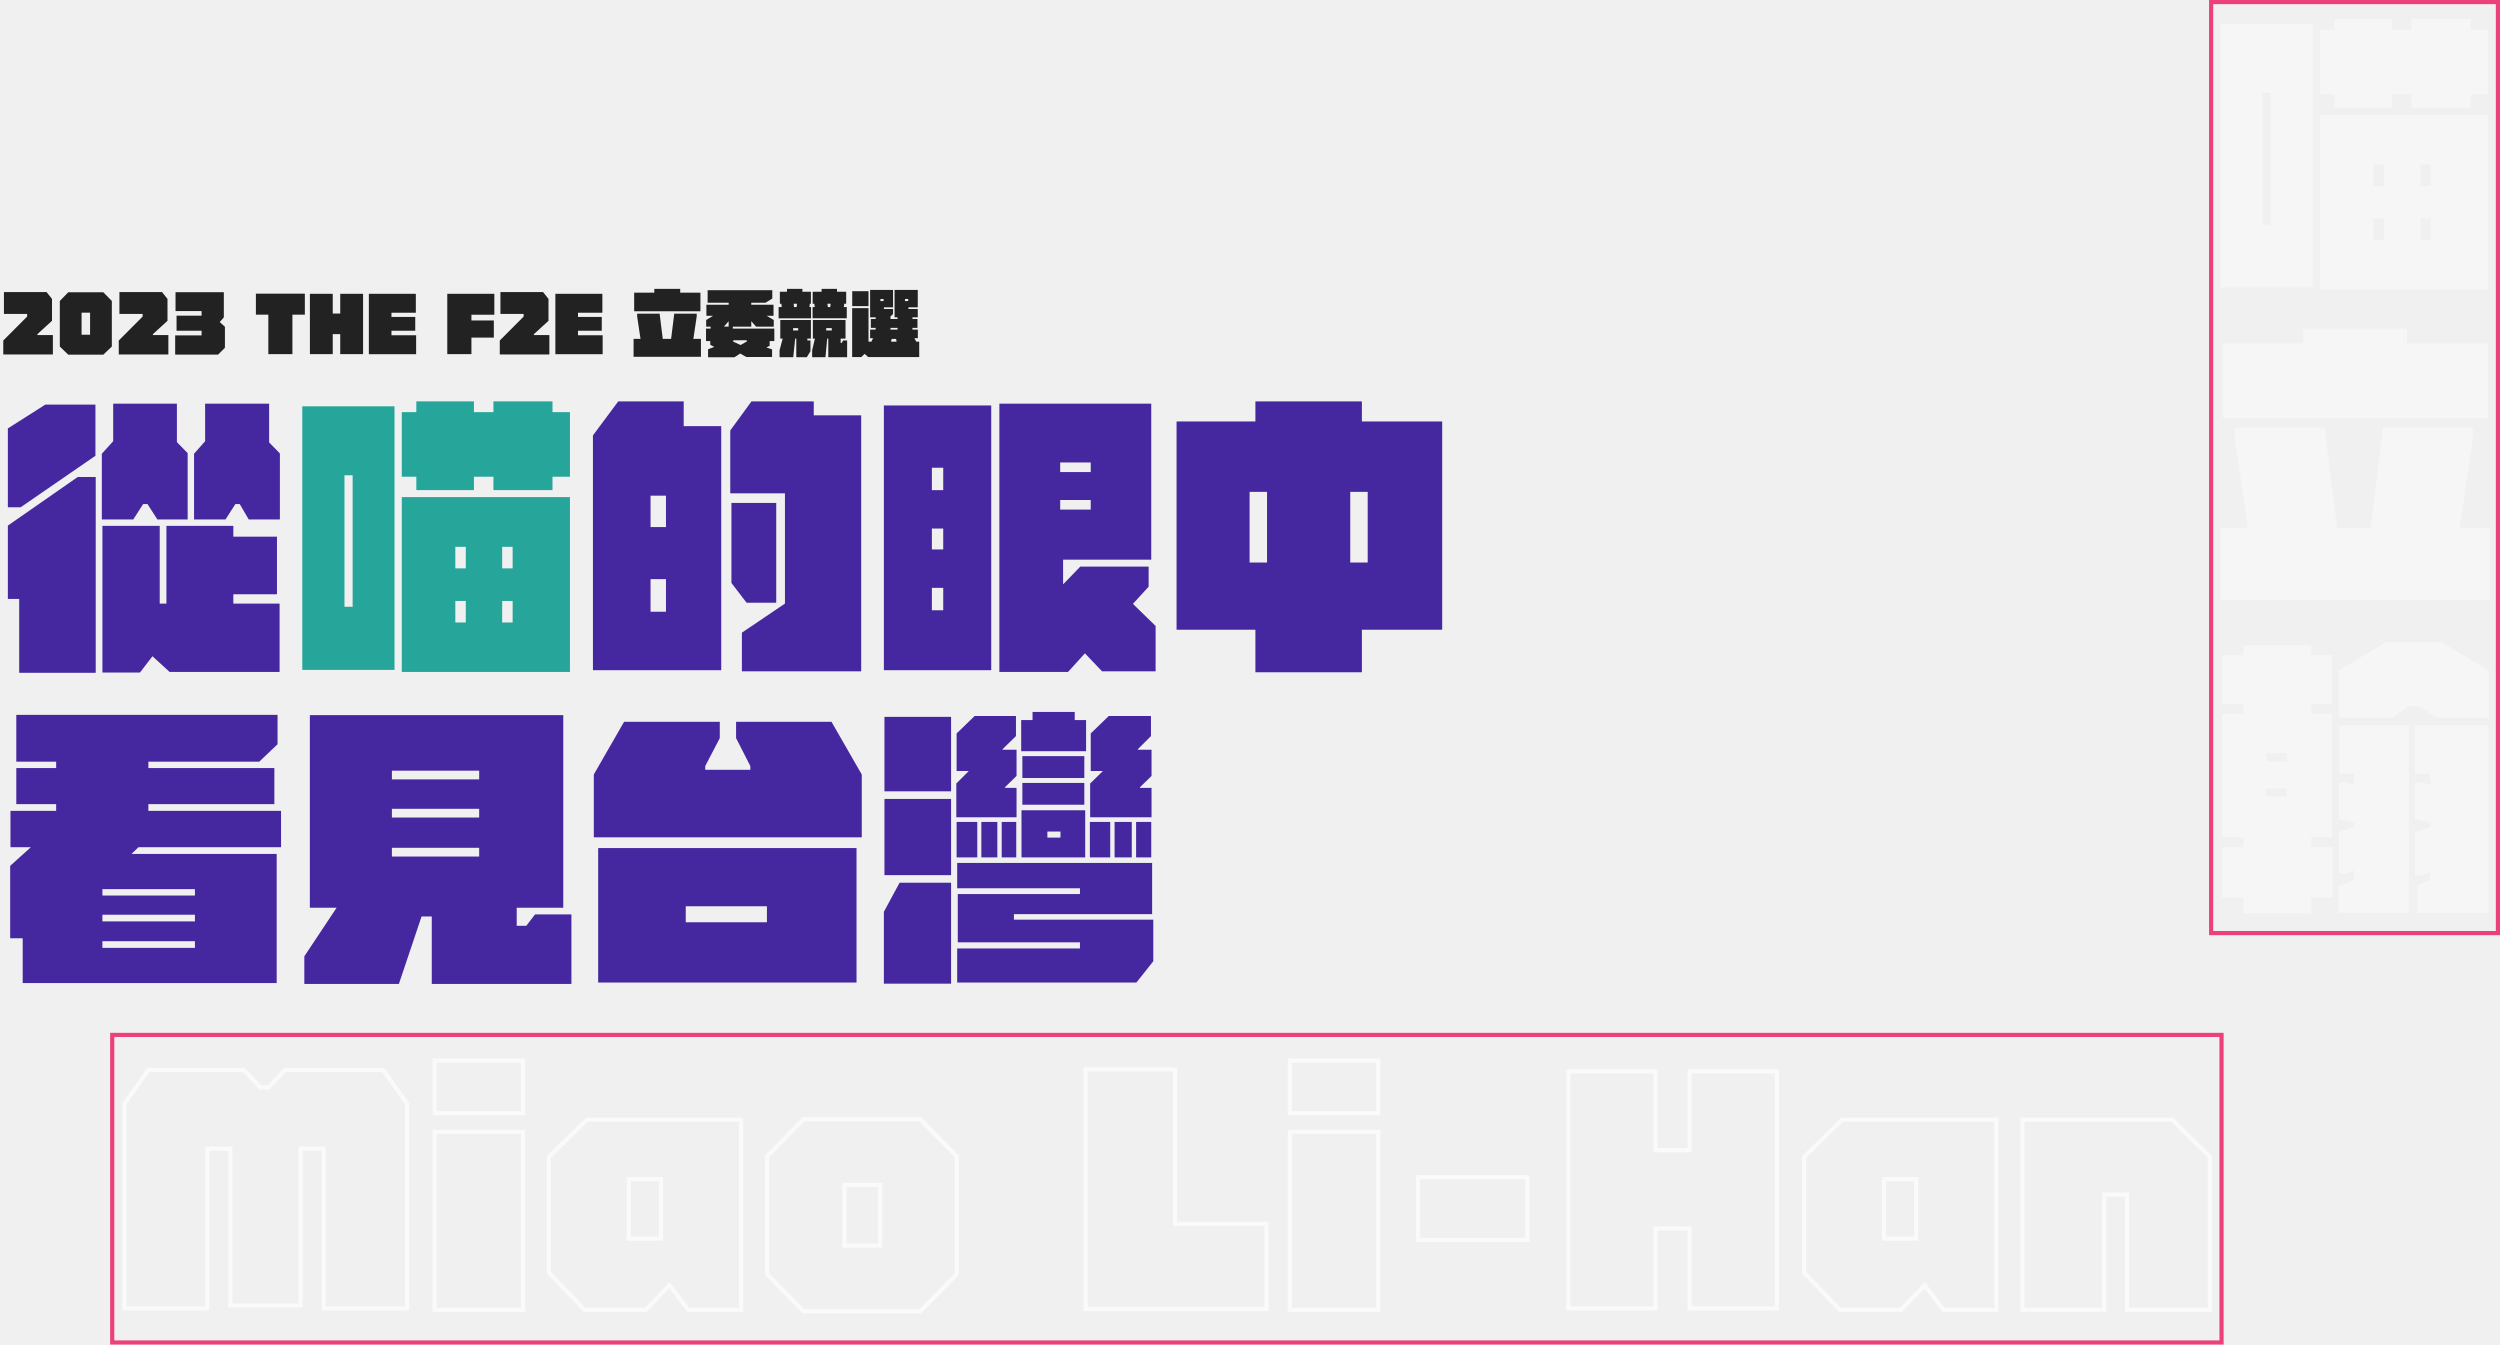
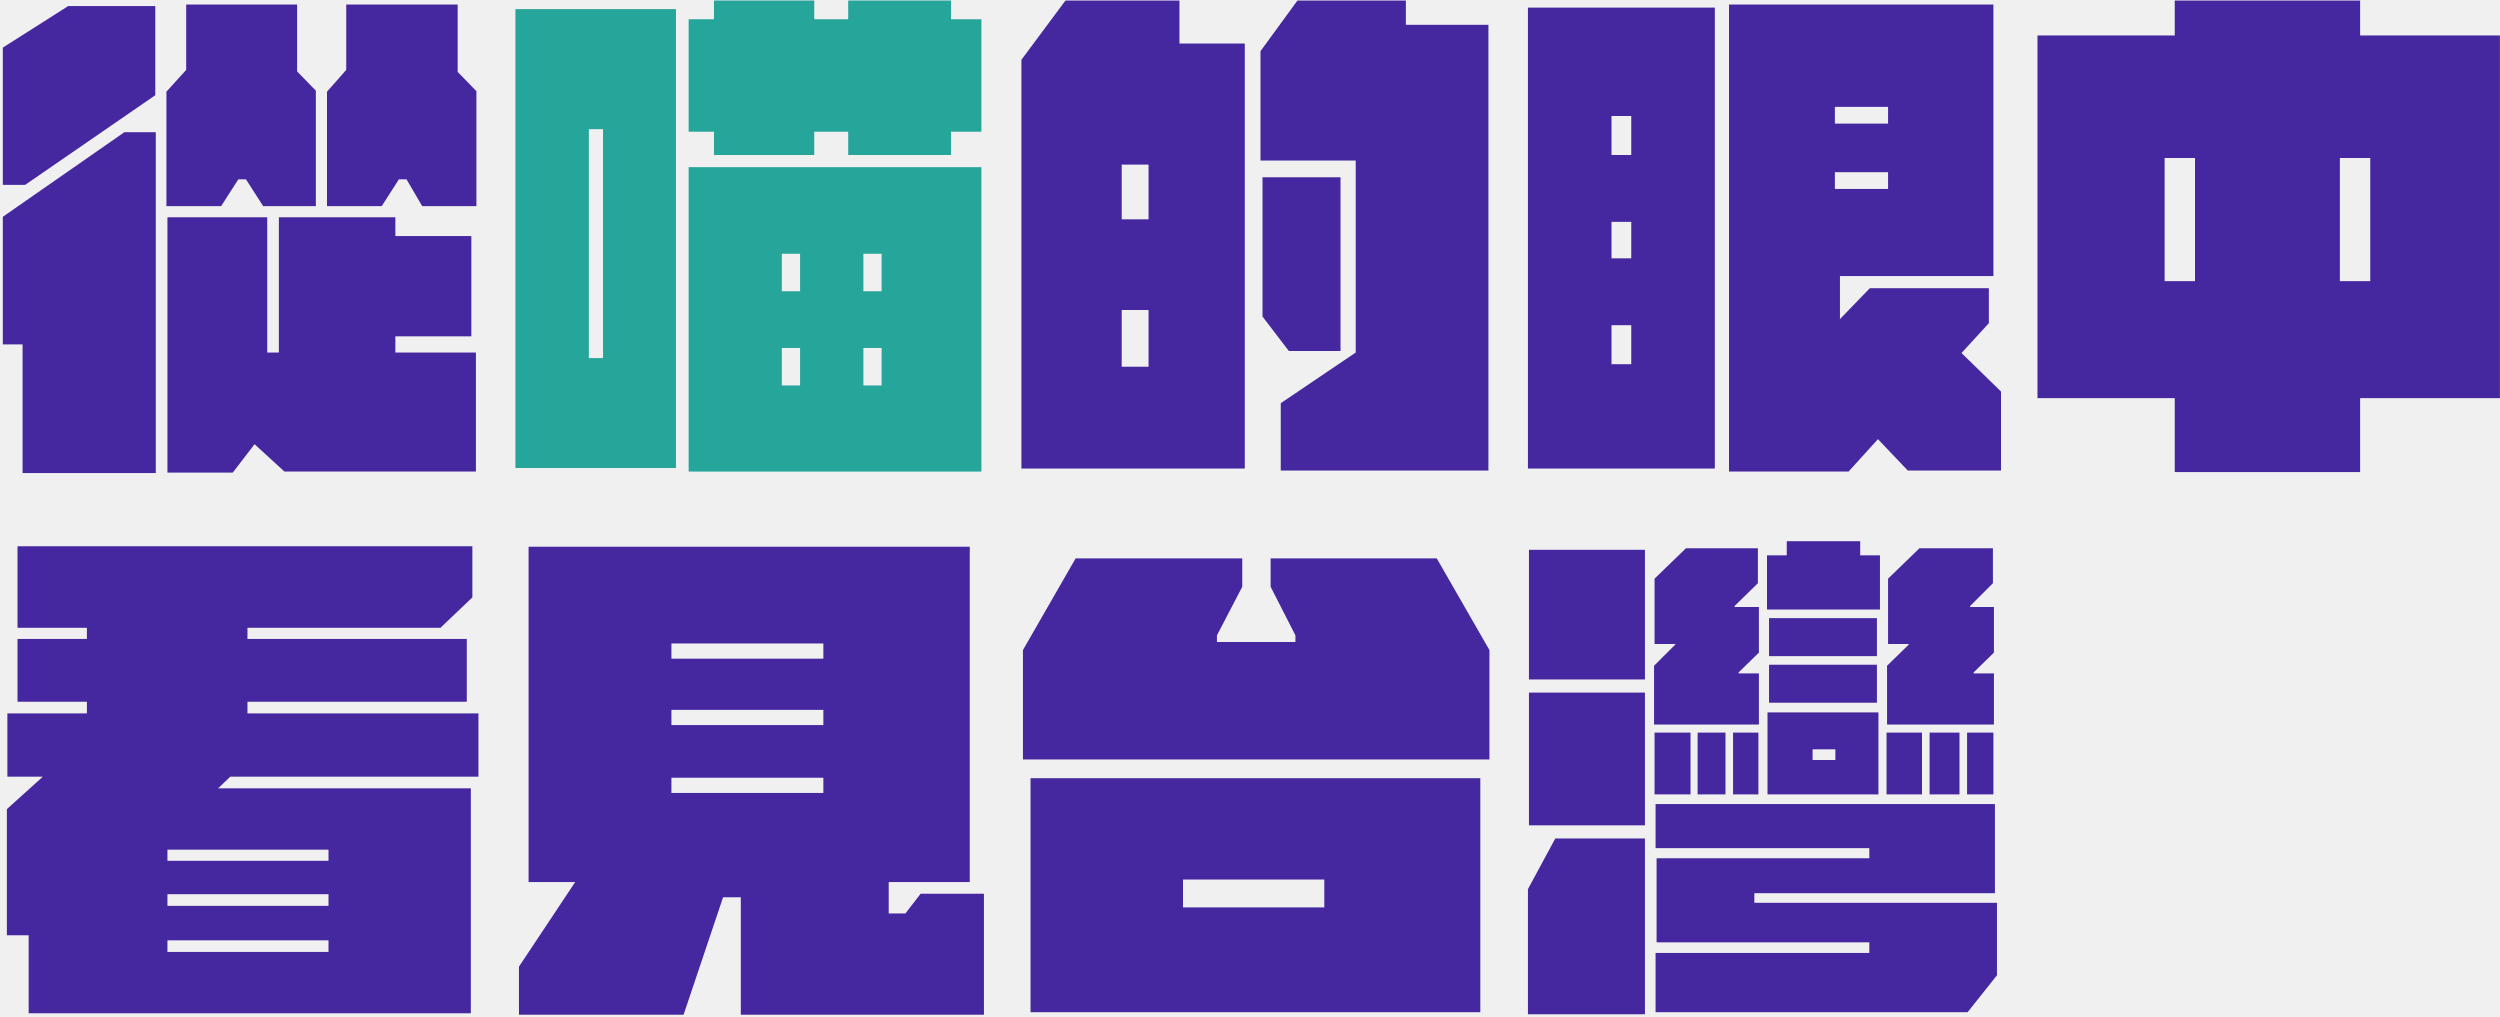
- <svg xmlns="http://www.w3.org/2000/svg" width="1203" height="647" viewBox="0 0 1203 647" fill="none">
-   <path d="M22.4 140.545L25.025 143.835V154.37L17.99 160.81V161.23H25.445V170.575H1.575V163.855L13.055 152.34V151.08H1.89V140.545H22.4ZM28.786 166.76V144.815L32.846 140.65H49.716L53.811 144.815V166.76L49.716 170.68H32.846L28.786 166.76ZM39.251 150.45V161.09H43.346V150.45H39.251ZM77.976 140.545L80.601 143.835V154.37L73.566 160.81V161.23H81.021V170.575H57.151V163.855L68.631 152.34V151.08H57.466V140.545H77.976ZM84.292 170.645V161.405H96.997V159.165H84.957V151.885H96.997V149.68H84.467V140.615H107.707V152.725L105.747 154.965L108.232 157.24V167.355L104.942 170.645H84.292ZM146.693 141.315V151.43H140.708V170.4H129.123V151.43H123.138V141.315H146.693ZM163.721 141.385H174.711V170.4H163.721V160.775H160.116V170.4H149.126V141.385H160.116V150.87H163.721V141.385ZM188.376 161.335H200.241V170.435H177.491V141.385H200.101V150.485H188.376V152.515H199.821V159.165H188.376V161.335ZM237.875 151.465H226.85V154.195H237.63V162.455H226.85V170.4H215.23V141.385H237.875V151.465ZM261.316 140.545L263.941 143.835V154.37L256.906 160.81V161.23H264.361V170.575H240.491V163.855L251.971 152.34V151.08H240.806V140.545H261.316ZM278.132 161.335H289.997V170.435H267.247V141.385H289.857V150.485H278.132V152.515H289.577V159.165H278.132V161.335ZM337.046 140.825V149.785H305.161V140.825H314.856V139.005H327.316V140.825H337.046ZM333.651 163.05H337.291V171.695H304.881V163.05H308.206L306.596 152.235V150.94H317.411L318.916 163.05H322.941L324.446 150.94H335.261V152.235L333.651 163.05ZM370.366 164.135V166.375L368.756 167.215L371.521 168.125V171.8H359.166L356.191 170.12L353.426 171.905H340.721V168.055L343.731 166.935L341.771 165.92V164.135H339.741V158.115H341.946V157.205H339.811V153.985L343.136 151.955H339.916V146.635H350.626V145.69H340.511V139.635H371.626V143.66L368.371 145.69H361.511V146.635H372.221V151.955H368.931L372.326 153.985V157.205H363.821L361.511 154.545V157.205H352.621V158.115H372.606V164.135H370.366ZM350.626 157.17V154.545L348.351 157.17H350.626ZM352.831 163.75V164.38L356.366 166.025L359.376 164.31V163.75H352.831ZM389.686 146.145L389.511 147.755H390.281V153.18H374.671V147.755H376.176L376.001 146.145H375.266V140.37H378.696V139.005H386.116V140.37H390.211V146.145H389.686ZM407.466 147.755V153.145H391.016V147.755H392.066L391.856 146.145H391.051V140.37H395.356V139.005H402.776V140.37H407.186V146.145H406.241L406.066 147.755H407.466ZM381.916 146.145L382.091 147.755H383.351L383.526 146.145H381.916ZM398.156 146.145L398.366 147.755H399.521L399.696 146.145H398.156ZM375.476 162.945V153.985H390.211V162.945H388.496V163.82H390.001V169L388.251 171.87H383.176V162.945H382.651L381.706 171.87H375.126V168.545L376.631 162.945H375.476ZM405.646 163.82H407.641V171.87H398.576V162.945H398.051L397.211 171.87H390.806V168.545L392.136 162.945H391.156V153.985H406.871V162.945H404.526V164.975H405.121L405.646 163.82ZM381.636 157.905V159.025H384.086V157.905H381.636ZM397.561 157.905V159.025H400.256V157.905H397.561ZM440.926 164.415H442.326V171.835H417.791L416.076 170.295L414.431 171.835H410.056V148.28H417.931V164.415H419.296L420.136 162.735H418.701V158.605H421.361V157.765H419.051V153.495H421.361V152.69H418.701V139.53H429.726V147.895H425.351V148.7H429.726V151.115L428.501 152.305V153.495H431.896V152.69H430.461V139.53H441.626V147.895H437.146V148.7H441.626V152.69H439.071V153.495H441.486V157.765H439.071V158.605H441.661V162.735H439.981L440.926 164.415ZM417.931 140.125V147.3H410.091V140.125H417.931ZM425.176 143.87H423.671V144.885H425.176V143.87ZM437.041 143.87H435.466V144.885H437.041V143.87ZM428.501 157.765V158.605H431.896V157.765H428.501ZM429.096 163.085L428.746 164.415H431.441L431.196 163.085H429.096Z" fill="#222222" />
-   <rect x="1064" y="1" width="138" height="448" stroke="#EC407A" stroke-width="2" />
-   <path opacity="0.6" d="M1188.86 14.32H1197.26V45.4H1188.86V51.84H1160.44V45.4H1151.06V51.84H1123.34V45.4H1116.34V14.32H1123.34V9.14H1151.06V14.32H1160.44V9.14H1188.86V14.32ZM1068.46 138.36V11.52H1112.84V138.36H1068.46ZM1088.76 44.7V107.98H1092.68V44.7H1088.76ZM1116.34 139.34V55.2H1197.26V139.34H1116.34ZM1147.14 79.14H1142.1V89.5H1147.14V79.14ZM1169.68 89.5V79.14H1164.64V89.5H1169.68ZM1142.1 105.18V115.54H1147.14V105.18H1142.1ZM1164.64 115.54H1169.68V105.18H1164.64V115.54ZM1197.12 165.3V201.14H1069.58V165.3H1108.36V158.02H1158.2V165.3H1197.12ZM1183.54 254.2H1198.1V288.78H1068.46V254.2H1081.76L1075.32 210.94V205.76H1118.58L1124.6 254.2H1140.7L1146.72 205.76H1189.98V210.94L1183.54 254.2ZM1174.86 309L1197.54 322.58V345.4H1172.62L1163.94 339.8H1159.04L1151.06 345.4H1125.44V322.58L1148.12 309H1174.86ZM1112.14 402.8V407.7H1122.36V431.92H1112.14V439.48H1079.52V431.92H1069.16V407.7H1079.52V402.8H1069.16V343.44H1079.52V338.68H1069.16V315.3H1079.52V310.54H1112.14V315.3H1122.22V338.68H1112.14V343.44H1122.22V402.8H1112.14ZM1125.72 372.42V348.9H1159.04V439.2H1125.3V426.18L1132.72 423.52V418.76L1128.94 420.3H1125.58V400.42L1132.72 397.9V395.8L1125.58 394.12V376.48H1128.94L1132.72 377.46V372.42H1125.72ZM1161.98 372.42V348.9H1197.4V439.2H1163.24V426.18L1169.4 423.52V419.74L1165.48 421.28H1162.12V400.42L1169.4 397.9V395.8L1161.98 394.12V376.48H1165.48L1169.4 377.46V372.42H1161.98ZM1100.38 366.4V362.48H1090.58V366.4H1100.38ZM1090.58 379.42V383.34H1100.38V379.42H1090.58Z" fill="#FAFAFA" />
-   <rect x="54" y="498" width="1015" height="148" stroke="#EC407A" stroke-width="2" />
-   <mask id="path-5-inside-1_163_578" fill="white">
-     <path d="M58.88 630.6V530.78L70.92 513.84H117.82L125.66 522.24H128.88L136.72 513.84H184.88L196.92 530.78V630.6H154.78V553.74H145.68V629.2H109.84V553.74H100.74V630.6H58.88ZM252.684 536.66H208.164V509.36H252.684V536.66ZM252.684 631.3H208.164V543.66H252.684V631.3ZM282.021 537.78H357.621V631.3H330.741L322.061 619.96L311.141 631.3H280.901L263.121 612.82V556.26L282.021 537.78ZM303.581 595.04H317.021V568.44H303.581V595.04ZM386.181 632L368.121 613.52V555.98L386.181 537.64H443.301L461.361 555.98V613.52L443.301 632H386.181ZM407.321 598.4H422.581V571.24H407.321V598.4ZM521.4 513.56H566.48V587.9H610.44V630.88H521.4V513.56ZM664.207 536.66H619.687V509.36H664.207V536.66ZM664.207 631.3H619.687V543.66H664.207V631.3ZM681.365 565.5H735.965V597.7H681.365V565.5ZM812.065 514.54H856.025V630.6H812.065V592.1H797.645V630.6H753.685V514.54H797.645V552.48H812.065V514.54ZM886.045 537.78H961.645V631.3H934.765L926.085 619.96L915.165 631.3H884.925L867.145 612.82V556.26L886.045 537.78ZM907.605 595.04H921.045V568.44H907.605V595.04ZM972.145 631.3V537.78H1045.64L1064.4 556.26V631.3H1022.54V575.86H1013.58V631.3H972.145Z" />
-   </mask>
-   <path d="M58.88 630.6H56.88V632.6H58.88V630.6ZM58.88 530.78L57.25 529.621L56.88 530.142V530.78H58.88ZM70.92 513.84V511.84H69.888L69.29 512.681L70.92 513.84ZM117.82 513.84L119.282 512.475L118.689 511.84H117.82V513.84ZM125.66 522.24L124.198 523.605L124.791 524.24H125.66V522.24ZM128.88 522.24V524.24H129.749L130.342 523.605L128.88 522.24ZM136.72 513.84V511.84H135.851L135.258 512.475L136.72 513.84ZM184.88 513.84L186.51 512.681L185.912 511.84H184.88V513.84ZM196.92 530.78H198.92V530.142L198.55 529.621L196.92 530.78ZM196.92 630.6V632.6H198.92V630.6H196.92ZM154.78 630.6H152.78V632.6H154.78V630.6ZM154.78 553.74H156.78V551.74H154.78V553.74ZM145.68 553.74V551.74H143.68V553.74H145.68ZM145.68 629.2V631.2H147.68V629.2H145.68ZM109.84 629.2H107.84V631.2H109.84V629.2ZM109.84 553.74H111.84V551.74H109.84V553.74ZM100.74 553.74V551.74H98.74V553.74H100.74ZM100.74 630.6V632.6H102.74V630.6H100.74ZM60.88 630.6V530.78H56.88V630.6H60.88ZM60.51 531.939L72.55 514.999L69.29 512.681L57.25 529.621L60.51 531.939ZM70.92 515.84H117.82V511.84H70.92V515.84ZM116.358 515.205L124.198 523.605L127.122 520.875L119.282 512.475L116.358 515.205ZM125.66 524.24H128.88V520.24H125.66V524.24ZM130.342 523.605L138.182 515.205L135.258 512.475L127.418 520.875L130.342 523.605ZM136.72 515.84H184.88V511.84H136.72V515.84ZM183.25 514.999L195.29 531.939L198.55 529.621L186.51 512.681L183.25 514.999ZM194.92 530.78V630.6H198.92V530.78H194.92ZM196.92 628.6H154.78V632.6H196.92V628.6ZM156.78 630.6V553.74H152.78V630.6H156.78ZM154.78 551.74H145.68V555.74H154.78V551.74ZM143.68 553.74V629.2H147.68V553.74H143.68ZM145.68 627.2H109.84V631.2H145.68V627.2ZM111.84 629.2V553.74H107.84V629.2H111.84ZM109.84 551.74H100.74V555.74H109.84V551.74ZM98.74 553.74V630.6H102.74V553.74H98.74ZM100.74 628.6H58.88V632.6H100.74V628.6ZM252.684 536.66V538.66H254.684V536.66H252.684ZM208.164 536.66H206.164V538.66H208.164V536.66ZM208.164 509.36V507.36H206.164V509.36H208.164ZM252.684 509.36H254.684V507.36H252.684V509.36ZM252.684 631.3V633.3H254.684V631.3H252.684ZM208.164 631.3H206.164V633.3H208.164V631.3ZM208.164 543.66V541.66H206.164V543.66H208.164ZM252.684 543.66H254.684V541.66H252.684V543.66ZM252.684 534.66H208.164V538.66H252.684V534.66ZM210.164 536.66V509.36H206.164V536.66H210.164ZM208.164 511.36H252.684V507.36H208.164V511.36ZM250.684 509.36V536.66H254.684V509.36H250.684ZM252.684 629.3H208.164V633.3H252.684V629.3ZM210.164 631.3V543.66H206.164V631.3H210.164ZM208.164 545.66H252.684V541.66H208.164V545.66ZM250.684 543.66V631.3H254.684V543.66H250.684ZM282.021 537.78V535.78H281.206L280.623 536.35L282.021 537.78ZM357.621 537.78H359.621V535.78H357.621V537.78ZM357.621 631.3V633.3H359.621V631.3H357.621ZM330.741 631.3L329.153 632.516L329.754 633.3H330.741V631.3ZM322.061 619.96L323.65 618.744L322.235 616.896L320.621 618.573L322.061 619.96ZM311.141 631.3V633.3H311.992L312.582 632.687L311.141 631.3ZM280.901 631.3L279.46 632.687L280.05 633.3H280.901V631.3ZM263.121 612.82H261.121V613.626L261.68 614.207L263.121 612.82ZM263.121 556.26L261.723 554.83L261.121 555.418V556.26H263.121ZM303.581 595.04H301.581V597.04H303.581V595.04ZM317.021 595.04V597.04H319.021V595.04H317.021ZM317.021 568.44H319.021V566.44H317.021V568.44ZM303.581 568.44V566.44H301.581V568.44H303.581ZM282.021 539.78H357.621V535.78H282.021V539.78ZM355.621 537.78V631.3H359.621V537.78H355.621ZM357.621 629.3H330.741V633.3H357.621V629.3ZM332.33 630.084L323.65 618.744L320.473 621.176L329.153 632.516L332.33 630.084ZM320.621 618.573L309.701 629.913L312.582 632.687L323.502 621.347L320.621 618.573ZM311.141 629.3H280.901V633.3H311.141V629.3ZM282.343 629.913L264.563 611.433L261.68 614.207L279.46 632.687L282.343 629.913ZM265.121 612.82V556.26H261.121V612.82H265.121ZM264.52 557.69L283.42 539.21L280.623 536.35L261.723 554.83L264.52 557.69ZM303.581 597.04H317.021V593.04H303.581V597.04ZM319.021 595.04V568.44H315.021V595.04H319.021ZM317.021 566.44H303.581V570.44H317.021V566.44ZM301.581 568.44V595.04H305.581V568.44H301.581ZM386.181 632L384.751 633.398L385.339 634H386.181V632ZM368.121 613.52H366.121V614.335L366.691 614.918L368.121 613.52ZM368.121 555.98L366.696 554.577L366.121 555.161V555.98H368.121ZM386.181 537.64V535.64H385.344L384.756 536.237L386.181 537.64ZM443.301 537.64L444.726 536.237L444.139 535.64H443.301V537.64ZM461.361 555.98H463.361V555.161L462.786 554.577L461.361 555.98ZM461.361 613.52L462.792 614.918L463.361 614.335V613.52H461.361ZM443.301 632V634H444.143L444.732 633.398L443.301 632ZM407.321 598.4H405.321V600.4H407.321V598.4ZM422.581 598.4V600.4H424.581V598.4H422.581ZM422.581 571.24H424.581V569.24H422.581V571.24ZM407.321 571.24V569.24H405.321V571.24H407.321ZM387.612 630.602L369.552 612.122L366.691 614.918L384.751 633.398L387.612 630.602ZM370.121 613.52V555.98H366.121V613.52H370.121ZM369.546 557.383L387.606 539.043L384.756 536.237L366.696 554.577L369.546 557.383ZM386.181 539.64H443.301V535.64H386.181V539.64ZM441.876 539.043L459.936 557.383L462.786 554.577L444.726 536.237L441.876 539.043ZM459.361 555.98V613.52H463.361V555.98H459.361ZM459.931 612.122L441.871 630.602L444.732 633.398L462.792 614.918L459.931 612.122ZM443.301 630H386.181V634H443.301V630ZM407.321 600.4H422.581V596.4H407.321V600.4ZM424.581 598.4V571.24H420.581V598.4H424.581ZM422.581 569.24H407.321V573.24H422.581V569.24ZM405.321 571.24V598.4H409.321V571.24H405.321ZM521.4 513.56V511.56H519.4V513.56H521.4ZM566.48 513.56H568.48V511.56H566.48V513.56ZM566.48 587.9H564.48V589.9H566.48V587.9ZM610.44 587.9H612.44V585.9H610.44V587.9ZM610.44 630.88V632.88H612.44V630.88H610.44ZM521.4 630.88H519.4V632.88H521.4V630.88ZM521.4 515.56H566.48V511.56H521.4V515.56ZM564.48 513.56V587.9H568.48V513.56H564.48ZM566.48 589.9H610.44V585.9H566.48V589.9ZM608.44 587.9V630.88H612.44V587.9H608.44ZM610.44 628.88H521.4V632.88H610.44V628.88ZM523.4 630.88V513.56H519.4V630.88H523.4ZM664.207 536.66V538.66H666.207V536.66H664.207ZM619.687 536.66H617.687V538.66H619.687V536.66ZM619.687 509.36V507.36H617.687V509.36H619.687ZM664.207 509.36H666.207V507.36H664.207V509.36ZM664.207 631.3V633.3H666.207V631.3H664.207ZM619.687 631.3H617.687V633.3H619.687V631.3ZM619.687 543.66V541.66H617.687V543.66H619.687ZM664.207 543.66H666.207V541.66H664.207V543.66ZM664.207 534.66H619.687V538.66H664.207V534.66ZM621.687 536.66V509.36H617.687V536.66H621.687ZM619.687 511.36H664.207V507.36H619.687V511.36ZM662.207 509.36V536.66H666.207V509.36H662.207ZM664.207 629.3H619.687V633.3H664.207V629.3ZM621.687 631.3V543.66H617.687V631.3H621.687ZM619.687 545.66H664.207V541.66H619.687V545.66ZM662.207 543.66V631.3H666.207V543.66H662.207ZM681.365 565.5V563.5H679.365V565.5H681.365ZM735.965 565.5H737.965V563.5H735.965V565.5ZM735.965 597.7V599.7H737.965V597.7H735.965ZM681.365 597.7H679.365V599.7H681.365V597.7ZM681.365 567.5H735.965V563.5H681.365V567.5ZM733.965 565.5V597.7H737.965V565.5H733.965ZM735.965 595.7H681.365V599.7H735.965V595.7ZM683.365 597.7V565.5H679.365V597.7H683.365ZM812.065 514.54V512.54H810.065V514.54H812.065ZM856.025 514.54H858.025V512.54H856.025V514.54ZM856.025 630.6V632.6H858.025V630.6H856.025ZM812.065 630.6H810.065V632.6H812.065V630.6ZM812.065 592.1H814.065V590.1H812.065V592.1ZM797.645 592.1V590.1H795.645V592.1H797.645ZM797.645 630.6V632.6H799.645V630.6H797.645ZM753.685 630.6H751.685V632.6H753.685V630.6ZM753.685 514.54V512.54H751.685V514.54H753.685ZM797.645 514.54H799.645V512.54H797.645V514.54ZM797.645 552.48H795.645V554.48H797.645V552.48ZM812.065 552.48V554.48H814.065V552.48H812.065ZM812.065 516.54H856.025V512.54H812.065V516.54ZM854.025 514.54V630.6H858.025V514.54H854.025ZM856.025 628.6H812.065V632.6H856.025V628.6ZM814.065 630.6V592.1H810.065V630.6H814.065ZM812.065 590.1H797.645V594.1H812.065V590.1ZM795.645 592.1V630.6H799.645V592.1H795.645ZM797.645 628.6H753.685V632.6H797.645V628.6ZM755.685 630.6V514.54H751.685V630.6H755.685ZM753.685 516.54H797.645V512.54H753.685V516.54ZM795.645 514.54V552.48H799.645V514.54H795.645ZM797.645 554.48H812.065V550.48H797.645V554.48ZM814.065 552.48V514.54H810.065V552.48H814.065ZM886.045 537.78V535.78H885.23L884.647 536.35L886.045 537.78ZM961.645 537.78H963.645V535.78H961.645V537.78ZM961.645 631.3V633.3H963.645V631.3H961.645ZM934.765 631.3L933.177 632.516L933.777 633.3H934.765V631.3ZM926.085 619.96L927.673 618.744L926.258 616.896L924.644 618.573L926.085 619.96ZM915.165 631.3V633.3H916.015L916.605 632.687L915.165 631.3ZM884.925 631.3L883.484 632.687L884.074 633.3H884.925V631.3ZM867.145 612.82H865.145V613.626L865.704 614.207L867.145 612.82ZM867.145 556.26L865.747 554.83L865.145 555.418V556.26H867.145ZM907.605 595.04H905.605V597.04H907.605V595.04ZM921.045 595.04V597.04H923.045V595.04H921.045ZM921.045 568.44H923.045V566.44H921.045V568.44ZM907.605 568.44V566.44H905.605V568.44H907.605ZM886.045 539.78H961.645V535.78H886.045V539.78ZM959.645 537.78V631.3H963.645V537.78H959.645ZM961.645 629.3H934.765V633.3H961.645V629.3ZM936.353 630.084L927.673 618.744L924.497 621.176L933.177 632.516L936.353 630.084ZM924.644 618.573L913.724 629.913L916.605 632.687L927.526 621.347L924.644 618.573ZM915.165 629.3H884.925V633.3H915.165V629.3ZM886.366 629.913L868.586 611.433L865.704 614.207L883.484 632.687L886.366 629.913ZM869.145 612.82V556.26H865.145V612.82H869.145ZM868.543 557.69L887.443 539.21L884.647 536.35L865.747 554.83L868.543 557.69ZM907.605 597.04H921.045V593.04H907.605V597.04ZM923.045 595.04V568.44H919.045V595.04H923.045ZM921.045 566.44H907.605V570.44H921.045V566.44ZM905.605 568.44V595.04H909.605V568.44H905.605ZM972.145 631.3H970.145V633.3H972.145V631.3ZM972.145 537.78V535.78H970.145V537.78H972.145ZM1045.64 537.78L1047.05 536.355L1046.46 535.78H1045.64V537.78ZM1064.4 556.26H1066.4V555.423L1065.81 554.835L1064.4 556.26ZM1064.4 631.3V633.3H1066.4V631.3H1064.4ZM1022.54 631.3H1020.54V633.3H1022.54V631.3ZM1022.54 575.86H1024.54V573.86H1022.54V575.86ZM1013.58 575.86V573.86H1011.58V575.86H1013.58ZM1013.58 631.3V633.3H1015.58V631.3H1013.58ZM974.145 631.3V537.78H970.145V631.3H974.145ZM972.145 539.78H1045.64V535.78H972.145V539.78ZM1044.24 539.205L1063 557.685L1065.81 554.835L1047.05 536.355L1044.24 539.205ZM1062.4 556.26V631.3H1066.4V556.26H1062.4ZM1064.4 629.3H1022.54V633.3H1064.4V629.3ZM1024.54 631.3V575.86H1020.54V631.3H1024.54ZM1022.54 573.86H1013.58V577.86H1022.54V573.86ZM1011.58 575.86V631.3H1015.58V575.86H1011.58ZM1013.58 629.3H972.145V633.3H1013.58V629.3Z" fill="#FAFAFA" mask="url(#path-5-inside-1_163_578)" />
-   <path d="M68.88 242.56L64.12 249.98H49V218.34L54.46 212.32V194.26H85.12V212.74L90.3 218.06V249.98H75.74L70.98 242.56H68.88ZM129.5 212.88L134.68 218.2V249.98H119.7L115.36 242.56H113.26L108.5 249.98H93.38V218.34L98.7 212.32V194.26H129.5V212.88ZM45.92 219.32L9.94 244.1H3.78V206.16L21.84 194.68H45.92V219.32ZM3.78 252.92L37.38 229.54H46.06V323.76H9.24V288.2H3.78V252.92ZM112.28 285.96V290.44H134.54V323.34H81.62L73.36 315.78L67.34 323.62H49.28V253.06H76.86V290.44H80.08V253.06H112.28V258.24H133.28V285.96H112.28ZM329 193.14V205.04H347.06V322.5H285.32V209.52L297.5 193.14H329ZM391.58 199.86H414.4V323.06H357V304.44L377.72 290.44V237.38H351.4V207.14L361.62 193.14H391.58V199.86ZM320.46 238.5H313.04V253.62H320.46V238.5ZM373.52 290.02H359.24L351.96 280.5V242H373.52V290.02ZM313.04 294.36H320.46V278.68H313.04V294.36ZM545.16 290.58L556.08 301.22V323.06H530.32L522.06 314.38L513.94 323.34H480.9V194.26H553.98V269.3H511.56V281.2L519.82 272.66H552.72V282.32L545.16 290.58ZM425.32 322.5V195.1H476.98V322.5H425.32ZM524.86 222.54H510.16V227.16H524.86V222.54ZM453.88 225.06H448.42V235.84H453.88V225.06ZM510.16 245.22H524.86V240.6H510.16V245.22ZM448.42 264.4H453.88V254.32H448.42V264.4ZM448.42 293.66H453.88V282.88H448.42V293.66ZM693.98 202.8V303.04H655.34V323.48H604.1V303.04H566.16V202.8H604.1V193.14H655.34V202.8H693.98ZM601.3 236.68V270.7H609.7V236.68H601.3ZM658.14 270.7V236.68H649.74V270.7H658.14ZM135.24 407.68H66.64L63.28 410.9H133.14V473.06H10.92V451.5H4.9V416.64L14.84 407.68H5.04V390.18H27.02V386.96H7.84V369.6H27.02V366.52H7.84V343.98H133.56V358.12L124.74 366.52H71.4V369.6H132.02V386.96H71.4V390.18H135.24V407.68ZM93.8 430.92V427.84H49.28V430.92H93.8ZM49.28 440.16V443.38H93.8V440.16H49.28ZM49.28 456.12H93.8V452.9H49.28V456.12ZM257.46 440.02H274.96V473.48H207.76V441H202.86L191.94 473.48H146.44V460.18L161.98 436.8H149.1V344.12H271.04V436.8H248.64V445.48H253.26L257.46 440.02ZM230.58 370.86H188.58V375.06H230.58V370.86ZM230.58 393.4V389.2H188.58V393.4H230.58ZM188.58 407.96V412.16H230.58V407.96H188.58ZM285.74 402.92V372.68L300.3 347.34H346.36V355.18L339.36 368.62V370.44H361.06V368.62L354.2 355.18V347.34H400.12L414.68 372.68V402.92H285.74ZM287.84 408.1H412.16V472.78H287.84V408.1ZM329.98 436.1V443.8H369.04V436.1H329.98ZM522.62 346.5V361.48H491.4V346.5H496.86V342.58H517.16V346.5H522.62ZM489.16 379.12V393.26H460.18V377.02L466.06 371.14V371H460.32V352.94L469 344.54H488.88V354.2L482.44 360.5V360.78H489.16V373.38L483.56 378.84V379.12H489.16ZM554.12 379.12V393.26H524.58V377.02L530.6 371.14V371H524.86V352.94L533.54 344.54H553.84V354.2L547.54 360.5V360.78H554.12V373.38L548.52 378.84V379.12H554.12ZM425.6 380.8V344.96H457.66V380.8H425.6ZM521.78 363.86V374.36H491.96V363.86H521.78ZM491.96 387.24V376.74H521.78V387.24H491.96ZM425.6 421.12V384.44H457.66V421.12H425.6ZM491.54 412.58V389.9H522.2V412.58H491.54ZM470.26 395.5V412.58H460.32V395.5H470.26ZM479.92 412.58H472.22V395.5H479.92V412.58ZM489.02 412.58H482.02V395.5H489.02V412.58ZM534.24 395.5V412.58H524.44V395.5H534.24ZM544.6 412.58H536.34V395.5H544.6V412.58ZM553.98 412.58H546.7V395.5H553.98V412.58ZM504 400.12V403.06H510.3V400.12H504ZM487.9 442.54H554.96V462.56L546.84 472.78H460.6V456.4H519.68V453.46H460.88V430.22H519.68V427.42H460.6V415.24H554.4V439.88H487.9V442.54ZM425.32 438.76L432.88 424.76H457.66V473.34H425.32V438.76Z" fill="#4527A0" />
-   <path d="M265.86 198.32H274.26V229.4H265.86V235.84H237.44V229.4H228.06V235.84H200.34V229.4H193.34V198.32H200.34V193.14H228.06V198.32H237.44V193.14H265.86V198.32ZM145.46 322.36V195.52H189.84V322.36H145.46ZM165.76 228.7V291.98H169.68V228.7H165.76ZM193.34 323.34V239.2H274.26V323.34H193.34ZM224.14 263.14H219.1V273.5H224.14V263.14ZM246.68 273.5V263.14H241.64V273.5H246.68ZM219.1 289.18V299.54H224.14V289.18H219.1ZM241.64 299.54H246.68V289.18H241.64V299.54Z" fill="#26A69A" />
+ <svg xmlns="http://www.w3.org/2000/svg" width="691" height="281" viewBox="0 0 691 281" fill="none">
+   <path d="M65.88 49.56L61.12 56.98H46V25.34L51.46 19.32V1.26H82.12V19.74L87.3 25.06V56.98H72.74L67.98 49.56H65.88ZM126.5 19.88L131.68 25.2V56.98H116.7L112.36 49.56H110.26L105.5 56.98H90.38V25.34L95.7 19.32V1.26H126.5V19.88ZM42.92 26.32L6.94 51.1H0.78V13.16L18.84 1.68H42.92V26.32ZM0.78 59.92L34.38 36.54H43.06V130.76H6.24V95.2H0.78V59.92ZM109.28 92.96V97.44H131.54V130.34H78.62L70.36 122.78L64.34 130.62H46.28V60.06H73.86V97.44H77.08V60.06H109.28V65.24H130.28V92.96H109.28ZM326 0.14V12.04H344.06V129.5H282.32V16.52L294.5 0.14H326ZM388.58 6.86H411.4V130.06H354V111.44L374.72 97.44V44.38H348.4V14.14L358.62 0.14H388.58V6.86ZM317.46 45.5H310.04V60.62H317.46V45.5ZM370.52 97.02H356.24L348.96 87.5V49H370.52V97.02ZM310.04 101.36H317.46V85.68H310.04V101.36ZM542.16 97.58L553.08 108.22V130.06H527.32L519.06 121.38L510.94 130.34H477.9V1.26H550.98V76.3H508.56V88.2L516.82 79.66H549.72V89.32L542.16 97.58ZM422.32 129.5V2.1H473.98V129.5H422.32ZM521.86 29.54H507.16V34.16H521.86V29.54ZM450.88 32.06H445.42V42.84H450.88V32.06ZM507.16 52.22H521.86V47.6H507.16V52.22ZM445.42 71.4H450.88V61.32H445.42V71.4ZM445.42 100.66H450.88V89.88H445.42V100.66ZM690.98 9.8V110.04H652.34V130.48H601.1V110.04H563.16V9.8H601.1V0.14H652.34V9.8H690.98ZM598.3 43.68V77.7H606.7V43.68H598.3ZM655.14 77.7V43.68H646.74V77.7H655.14ZM132.24 214.68H63.64L60.28 217.9H130.14V280.06H7.92V258.5H1.9V223.64L11.84 214.68H2.04V197.18H24.02V193.96H4.84V176.6H24.02V173.52H4.84V150.98H130.56V165.12L121.74 173.52H68.4V176.6H129.02V193.96H68.4V197.18H132.24V214.68ZM90.8 237.92V234.84H46.28V237.92H90.8ZM46.28 247.16V250.38H90.8V247.16H46.28ZM46.28 263.12H90.8V259.9H46.28V263.12ZM254.46 247.02H271.96V280.48H204.76V248H199.86L188.94 280.48H143.44V267.18L158.98 243.8H146.1V151.12H268.04V243.8H245.64V252.48H250.26L254.46 247.02ZM227.58 177.86H185.58V182.06H227.58V177.86ZM227.58 200.4V196.2H185.58V200.4H227.58ZM185.58 214.96V219.16H227.58V214.96H185.58ZM282.74 209.92V179.68L297.3 154.34H343.36V162.18L336.36 175.62V177.44H358.06V175.62L351.2 162.18V154.34H397.12L411.68 179.68V209.92H282.74ZM284.84 215.1H409.16V279.78H284.84V215.1ZM326.98 243.1V250.8H366.04V243.1H326.98ZM519.62 153.5V168.48H488.4V153.5H493.86V149.58H514.16V153.5H519.62ZM486.16 186.12V200.26H457.18V184.02L463.06 178.14V178H457.32V159.94L466 151.54H485.88V161.2L479.44 167.5V167.78H486.16V180.38L480.56 185.84V186.12H486.16ZM551.12 186.12V200.26H521.58V184.02L527.6 178.14V178H521.86V159.94L530.54 151.54H550.84V161.2L544.54 167.5V167.78H551.12V180.38L545.52 185.84V186.12H551.12ZM422.6 187.8V151.96H454.66V187.8H422.6ZM518.78 170.86V181.36H488.96V170.86H518.78ZM488.96 194.24V183.74H518.78V194.24H488.96ZM422.6 228.12V191.44H454.66V228.12H422.6ZM488.54 219.58V196.9H519.2V219.58H488.54ZM467.26 202.5V219.58H457.32V202.5H467.26ZM476.92 219.58H469.22V202.5H476.92V219.58ZM486.02 219.58H479.02V202.5H486.02V219.58ZM531.24 202.5V219.58H521.44V202.5H531.24ZM541.6 219.58H533.34V202.5H541.6V219.58ZM550.98 219.58H543.7V202.5H550.98V219.58ZM501 207.12V210.06H507.3V207.12H501ZM484.9 249.54H551.96V269.56L543.84 279.78H457.6V263.4H516.68V260.46H457.88V237.22H516.68V234.42H457.6V222.24H551.4V246.88H484.9V249.54ZM422.32 245.76L429.88 231.76H454.66V280.34H422.32V245.76Z" fill="#4527A0" />
+   <path d="M262.86 5.32H271.26V36.4H262.86V42.84H234.44V36.4H225.06V42.84H197.34V36.4H190.34V5.32H197.34V0.14H225.06V5.32H234.44V0.14H262.86V5.32ZM142.46 129.36V2.52H186.84V129.36H142.46ZM162.76 35.7V98.98H166.68V35.7H162.76ZM190.34 130.34V46.2H271.26V130.34H190.34ZM221.14 70.14H216.1V80.5H221.14V70.14ZM243.68 80.5V70.14H238.64V80.5H243.68ZM216.1 96.18V106.54H221.14V96.18H216.1ZM238.64 106.54H243.68V96.18H238.64V106.54Z" fill="#26A69A" />
</svg>
